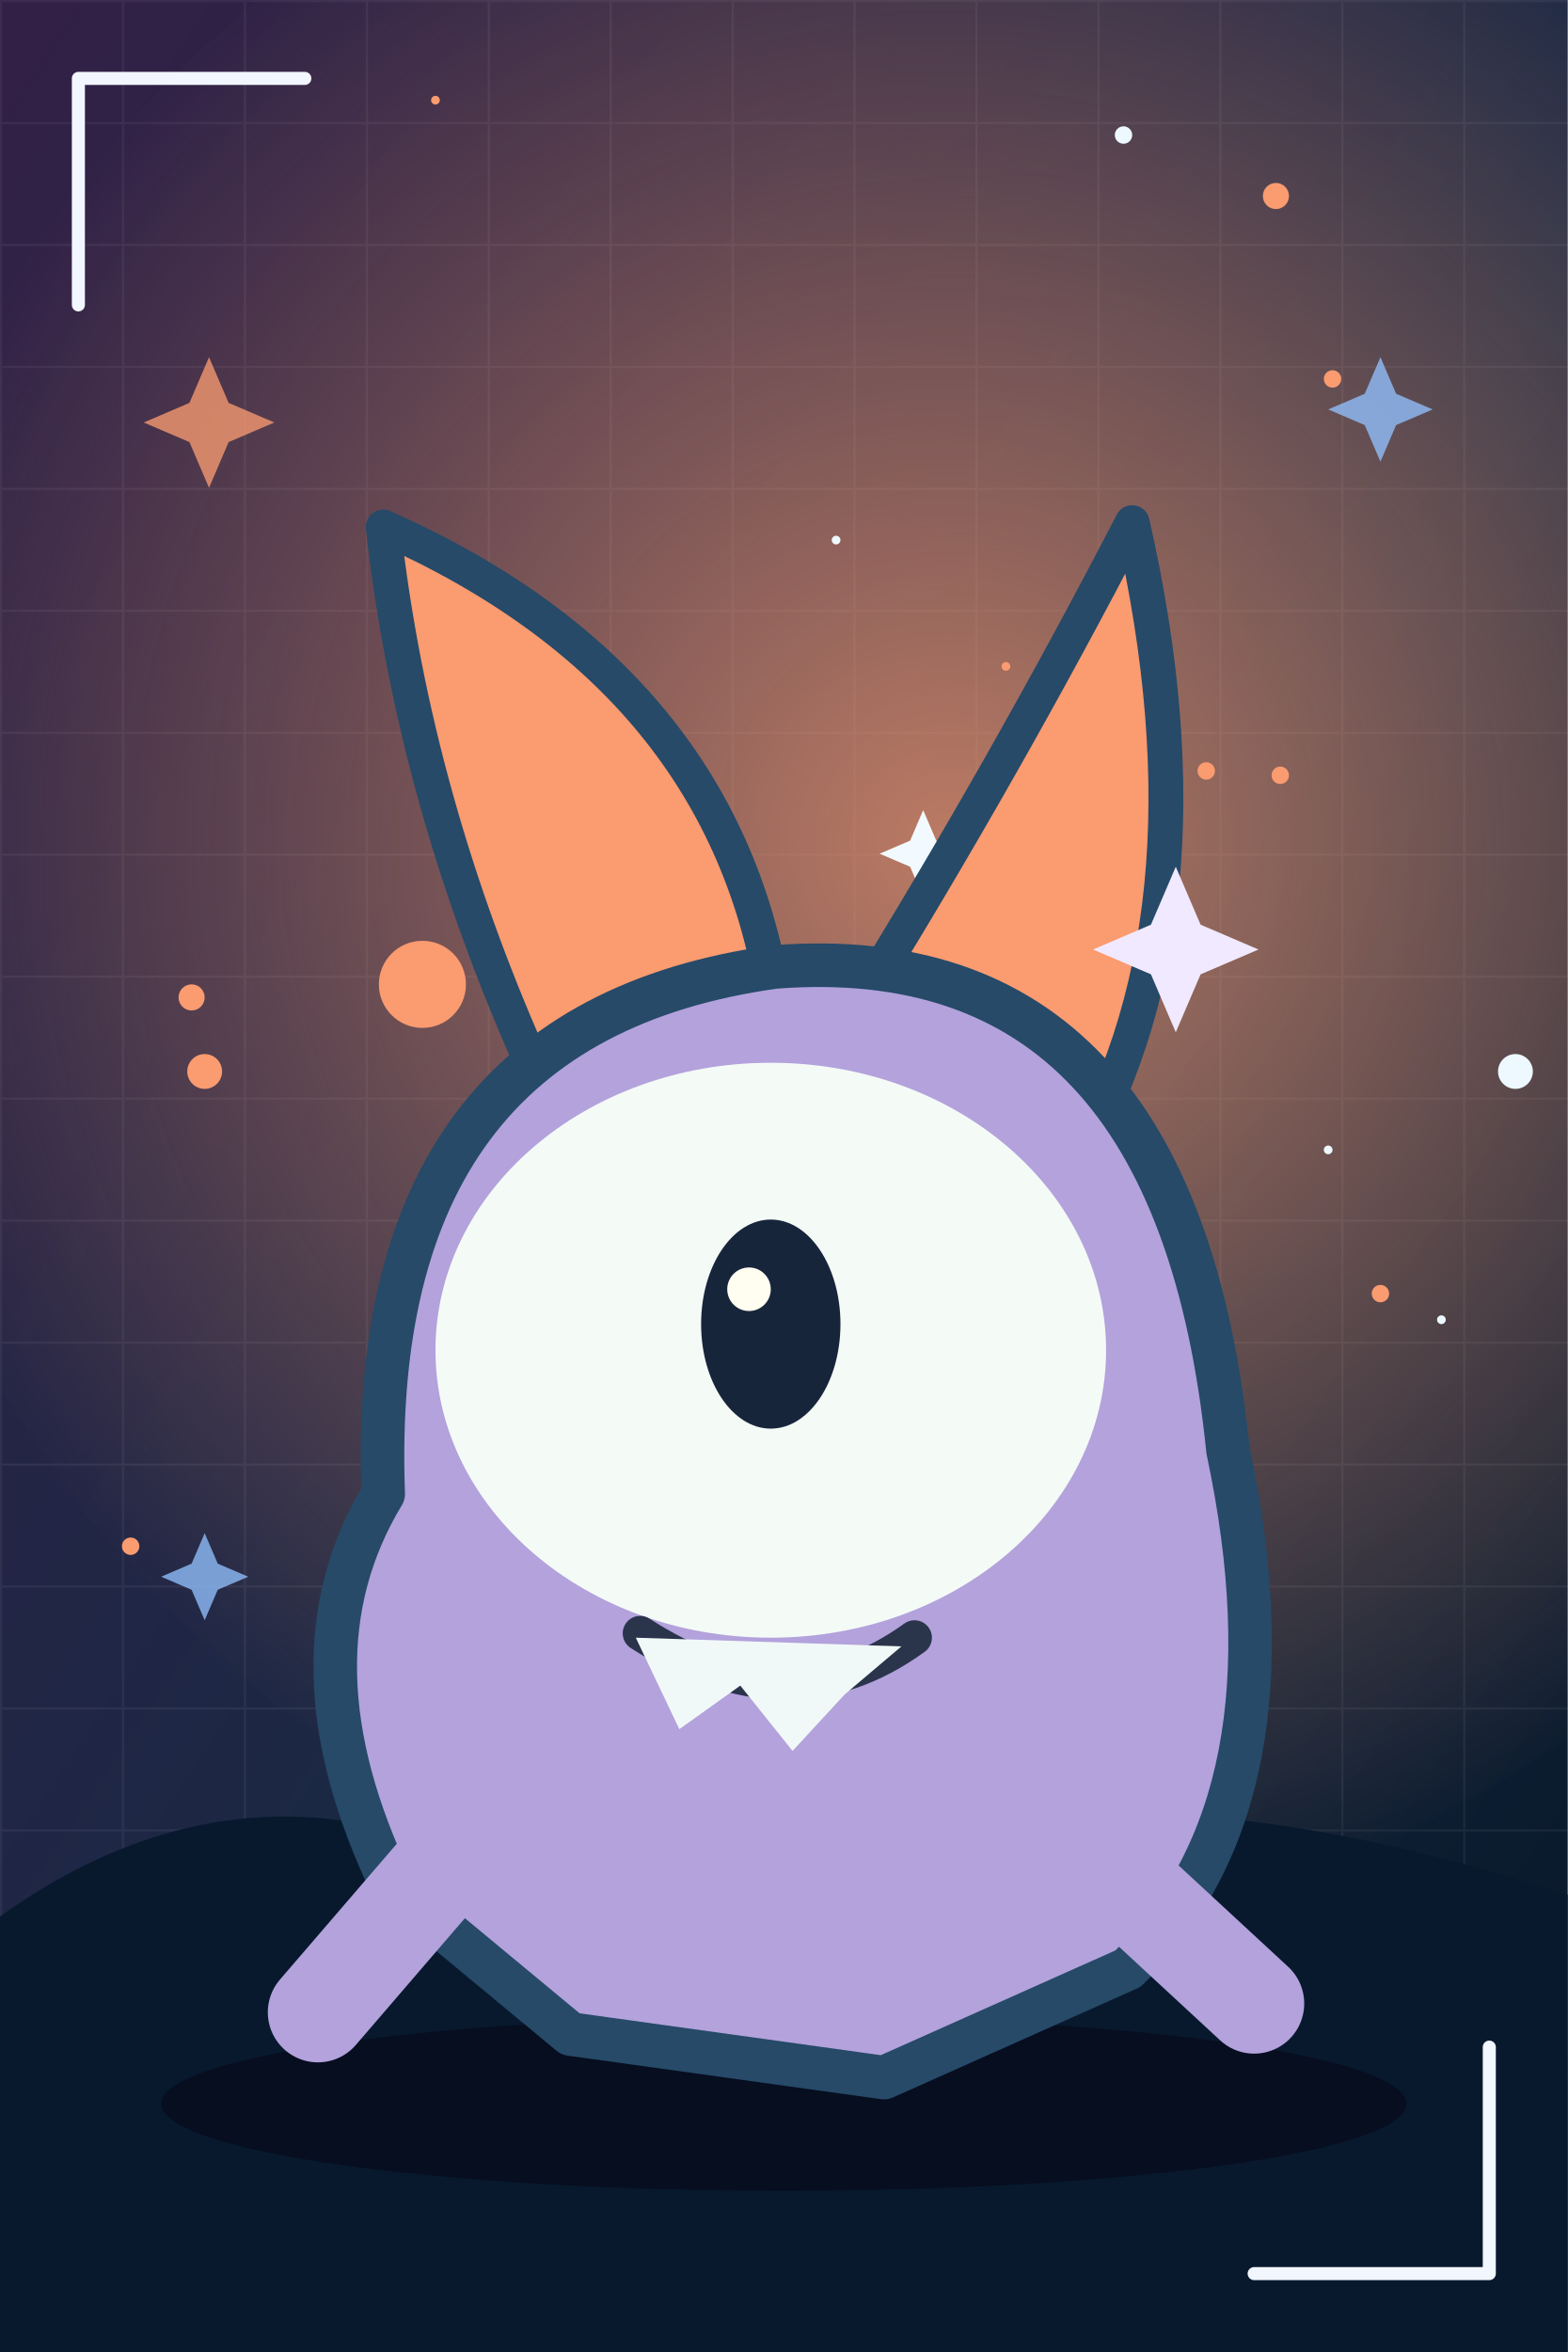
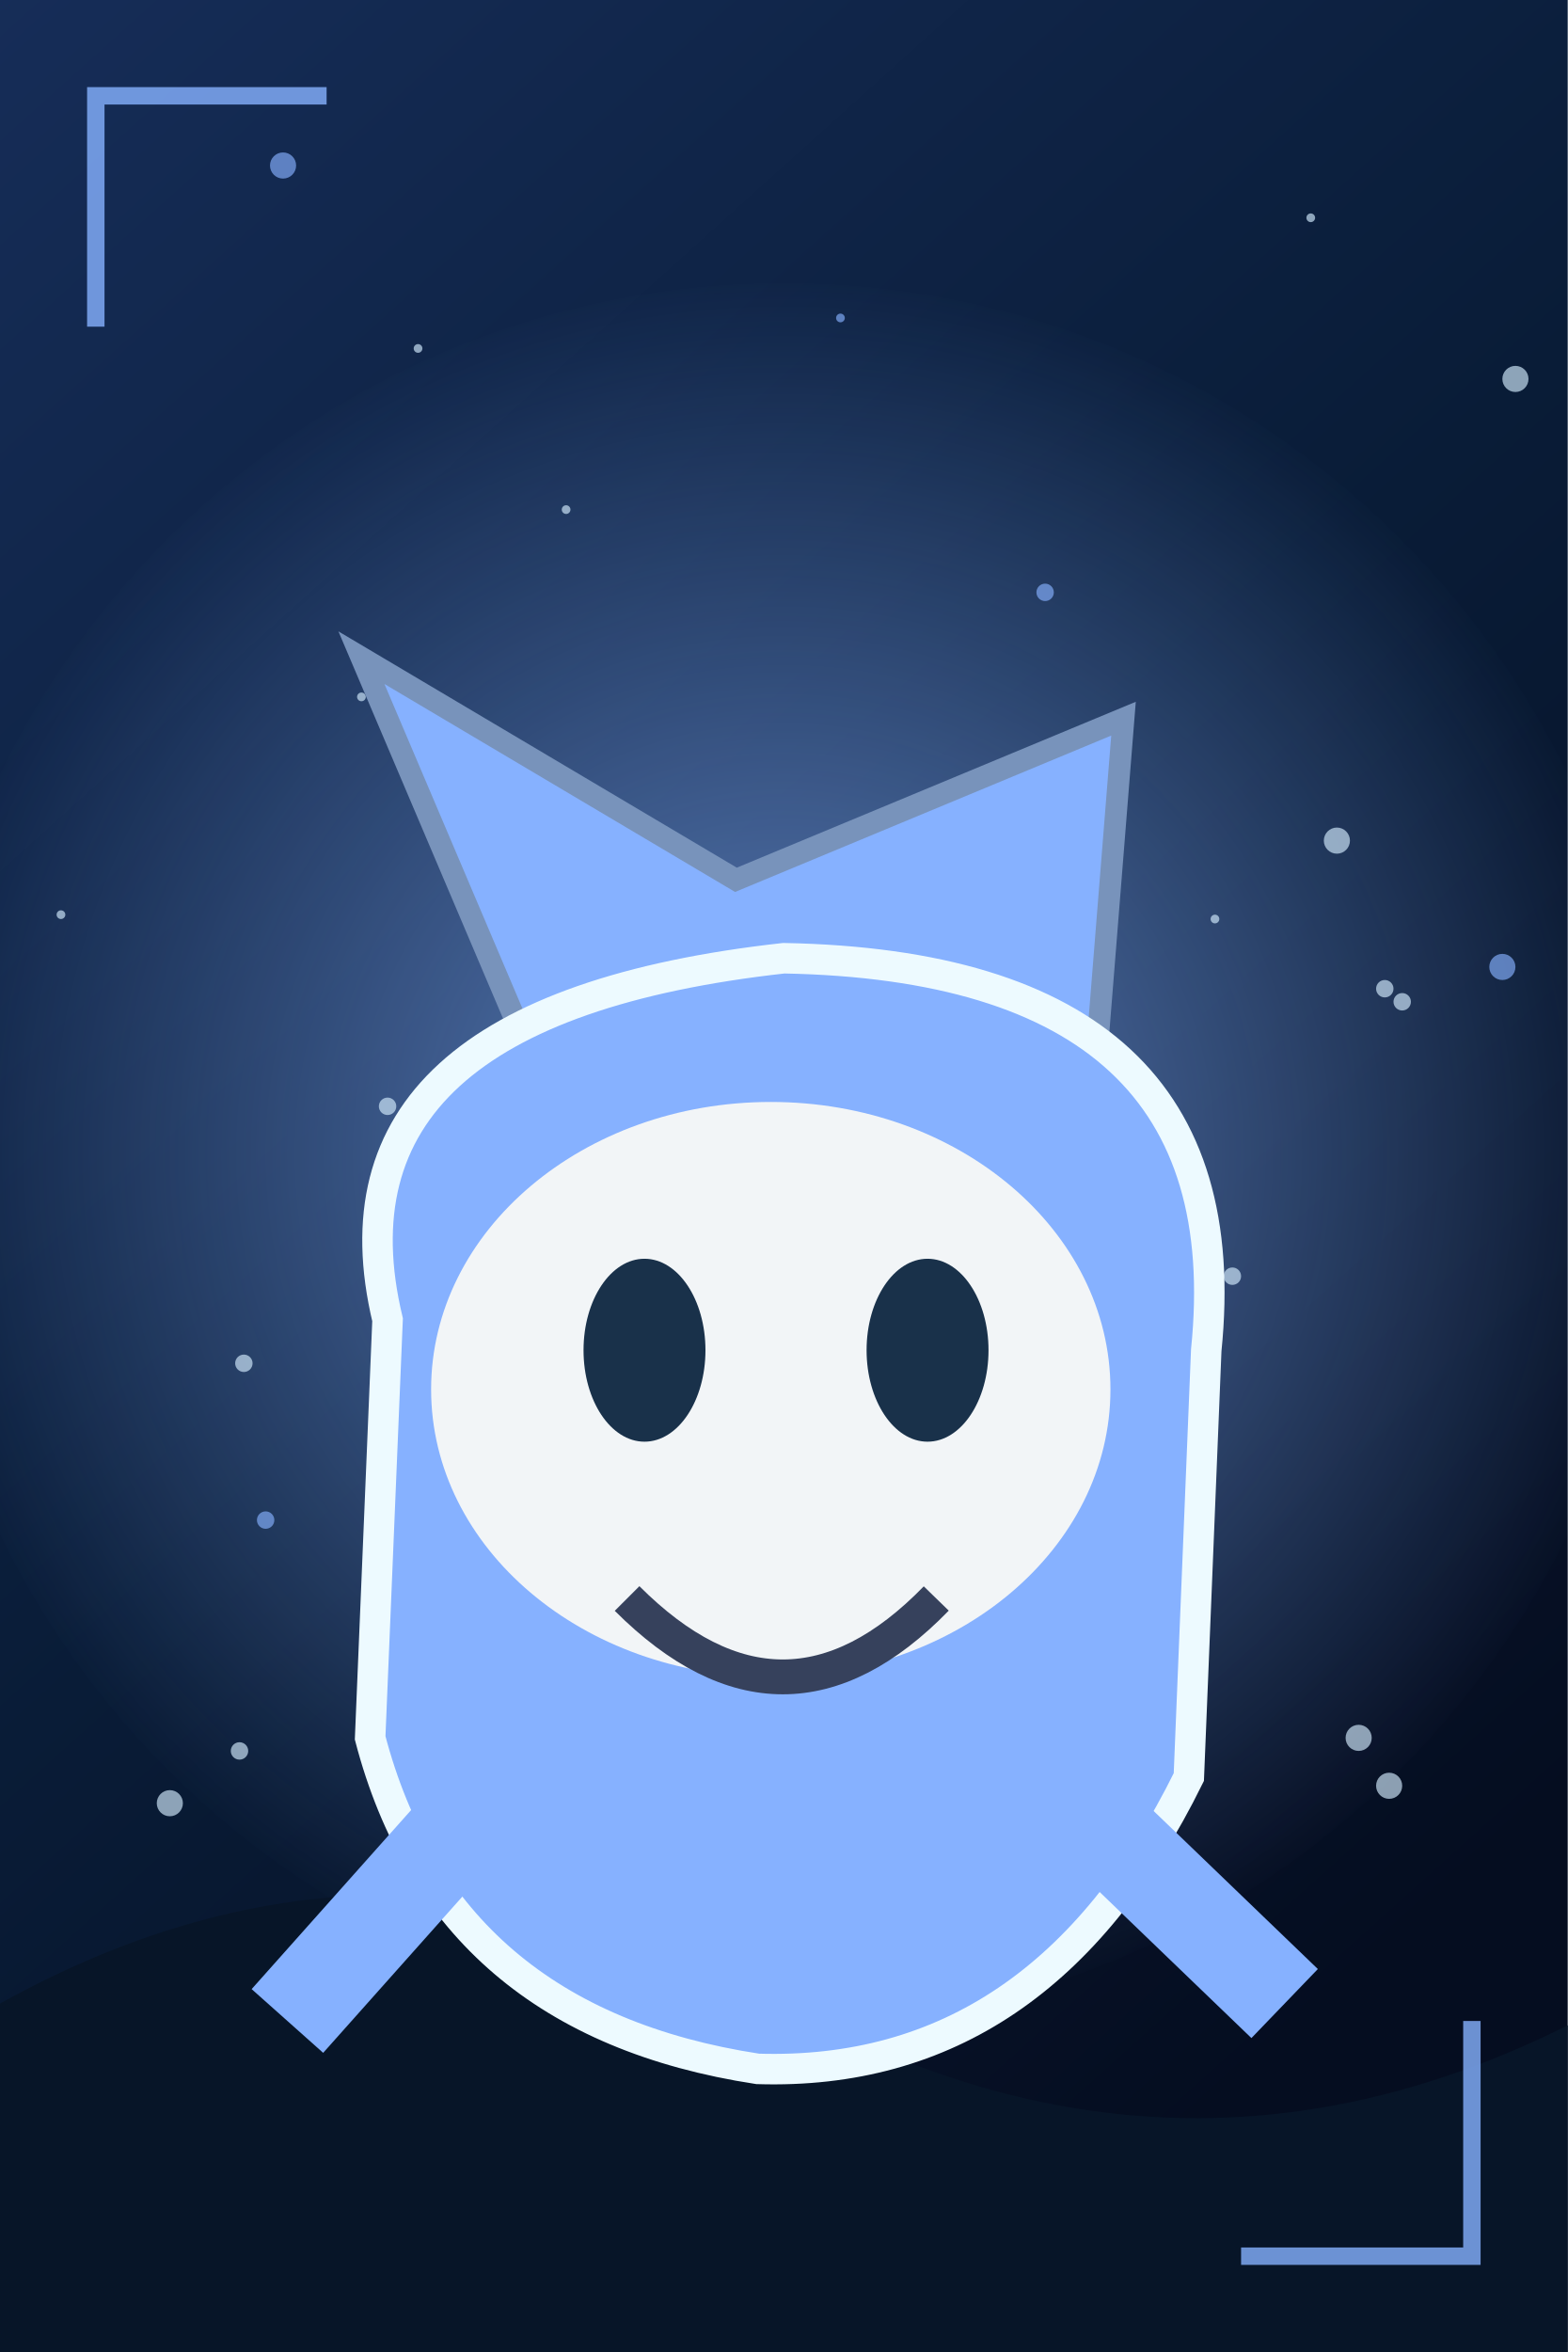
<svg xmlns="http://www.w3.org/2000/svg" width="360" height="540" viewBox="0 0 360 540" role="img" aria-label="Drachenwurzel">
  <defs>
-     <linearGradient id="sky" x2="1" y2="1">
-       <stop stop-color="#332046" />
-       <stop offset=".57" stop-color="#172944" />
-       <stop offset="1" stop-color="#071626" />
+     <linearGradient id="night" x2=".6" y2="1">
+       <stop stop-color="#162d58" />
+       <stop offset=".55" stop-color="#091c37" />
+       <stop offset="1" stop-color="#050d20" />
    </linearGradient>
-     <radialGradient id="glow">
-       <stop stop-color="#fa9b70" stop-opacity=".72" />
-       <stop offset="1" stop-color="#fa9b70" stop-opacity="0" />
+     <radialGradient id="h">
+       <stop stop-color="#86b1ff" stop-opacity=".68" />
+       <stop offset="1" stop-color="#86b1ff" stop-opacity="0" />
    </radialGradient>
-     <linearGradient id="skin" x2="1" y2="1">
-       <stop stop-color="#ffe8cf" />
-       <stop offset=".6" stop-color="#ebbaa9" />
-       <stop offset="1" stop-color="#bf8f91" />
-     </linearGradient>
-     <linearGradient id="metal" x2="1" y2="1">
-       <stop stop-color="#fff7cb" />
-       <stop offset=".18" stop-color="#91c1ff" />
-       <stop offset=".6" stop-color="#fa9b70" />
-       <stop offset="1" stop-color="#394d60" />
-     </linearGradient>
-     <linearGradient id="cloth" x2="0" y2="1">
-       <stop stop-color="#fa9b70" />
-       <stop offset="1" stop-color="#182c59" />
-     </linearGradient>
-     <pattern id="grid" width="28" height="28" patternUnits="userSpaceOnUse">
-       <path d="M28 0H0V28" fill="none" stroke="#ffffff" stroke-opacity=".055" />
-     </pattern>
  </defs>
-   <rect x="0" y="0" width="360" height="540" rx="0" fill="url(#sky)" stroke="none" stroke-width="0" />
-   <rect x="0" y="0" width="360" height="540" rx="0" fill="url(#grid)" stroke="none" stroke-width="0" />
-   <circle cx="217" cy="194" r="250" fill="url(#glow)" stroke="none" stroke-width="0" />
-   <circle cx="27" cy="433" r="1" fill="#edf9ff" stroke="none" stroke-width="0" />
-   <circle cx="174" cy="360" r="2" fill="#fa9b70" stroke="none" stroke-width="0" />
-   <circle cx="123" cy="215" r="3" fill="#fa9b70" stroke="none" stroke-width="0" />
-   <circle cx="305" cy="264" r="1" fill="#edf9ff" stroke="none" stroke-width="0" />
-   <circle cx="259" cy="366" r="3" fill="#fa9b70" stroke="none" stroke-width="0" />
-   <circle cx="27" cy="430" r="2" fill="#fa9b70" stroke="none" stroke-width="0" />
-   <circle cx="259" cy="354" r="2" fill="#edf9ff" stroke="none" stroke-width="0" />
-   <circle cx="317" cy="297" r="2" fill="#fa9b70" stroke="none" stroke-width="0" />
-   <circle cx="277" cy="177" r="2" fill="#fa9b70" stroke="none" stroke-width="0" />
-   <circle cx="331" cy="303" r="1" fill="#edf9ff" stroke="none" stroke-width="0" />
-   <circle cx="306" cy="87" r="2" fill="#fa9b70" stroke="none" stroke-width="0" />
-   <circle cx="44" cy="229" r="3" fill="#fa9b70" stroke="none" stroke-width="0" />
-   <circle cx="348" cy="246" r="4" fill="#edf9ff" stroke="none" stroke-width="0" />
-   <circle cx="47" cy="246" r="4" fill="#fa9b70" stroke="none" stroke-width="0" />
-   <circle cx="294" cy="178" r="2" fill="#fa9b70" stroke="none" stroke-width="0" />
-   <circle cx="192" cy="124" r="1" fill="#edf9ff" stroke="none" stroke-width="0" />
-   <circle cx="231" cy="153" r="1" fill="#fa9b70" stroke="none" stroke-width="0" />
-   <circle cx="293" cy="45" r="3" fill="#fa9b70" stroke="none" stroke-width="0" />
-   <circle cx="258" cy="31" r="2" fill="#edf9ff" stroke="none" stroke-width="0" />
-   <circle cx="211" cy="247" r="2" fill="#fa9b70" stroke="none" stroke-width="0" />
-   <circle cx="102" cy="136" r="1" fill="#fa9b70" stroke="none" stroke-width="0" />
-   <circle cx="137" cy="178" r="2" fill="#edf9ff" stroke="none" stroke-width="0" />
-   <circle cx="266" cy="355" r="1" fill="#fa9b70" stroke="none" stroke-width="0" />
-   <circle cx="100" cy="23" r="1" fill="#fa9b70" stroke="none" stroke-width="0" />
-   <circle cx="190" cy="317" r="1" fill="#edf9ff" stroke="none" stroke-width="0" />
-   <circle cx="118" cy="247" r="2" fill="#fa9b70" stroke="none" stroke-width="0" />
-   <circle cx="30" cy="355" r="2" fill="#fa9b70" stroke="none" stroke-width="0" />
-   <circle cx="186" cy="367" r="1" fill="#edf9ff" stroke="none" stroke-width="0" />
-   <path d="M155 379L157.1 383.9L162 386L157.1 388.1L155 393L152.9 388.1L148 386L152.9 383.9Z" fill="#f2faff" stroke="none" stroke-width="0" stroke-linecap="round" stroke-linejoin="round" />
-   <path d="M212 186L215.0 193.0L222 196L215.0 199.0L212 206L209.0 199.0L202 196L209.0 193.0Z" fill="#f2faff" stroke="none" stroke-width="0" stroke-linecap="round" stroke-linejoin="round" />
-   <path d="M108 337L109.5 340.5L113 342L109.5 343.5L108 347L106.5 343.5L103 342L106.5 340.5Z" fill="#f2faff" stroke="none" stroke-width="0" stroke-linecap="round" stroke-linejoin="round" />
-   <path d="M0 440 Q70 390 145 449 Q225 391 360 435V540H0Z" fill="#08192e" stroke="none" stroke-width="0" stroke-linecap="round" stroke-linejoin="round" />
-   <ellipse cx="180" cy="483" rx="143" ry="20" fill="#060e20" />
-   <path d="M123 246Q95 184 88 121Q167 156 178 231M197 231Q231 176 260 120Q281 212 245 270" fill="#fa9b70" stroke="#264a68" stroke-width="8" stroke-linecap="round" stroke-linejoin="round" />
-   <path d="M88 343Q84 235 178 222Q270 215 282 333Q299 413 259 452L203 477 131 467 90 433Q65 381 88 343Z" fill="#b3a2dc" stroke="#264a68" stroke-width="10" stroke-linecap="round" stroke-linejoin="round" />
-   <ellipse cx="177" cy="310" rx="77" ry="66" fill="#f4faf6" />
-   <ellipse cx="177.0" cy="304" rx="16" ry="24" fill="#17253b" />
-   <circle cx="172.0" cy="296" r="5" fill="#fffef0" stroke="none" stroke-width="0" />
-   <path d="M147 375Q181 397 210 376" fill="none" stroke="#2a344b" stroke-width="8" stroke-linecap="round" stroke-linejoin="round" />
-   <path d="M146 376L156 397 170 387 182 402 194 389 207 378Z" fill="#f1f9f8" stroke="none" stroke-width="0" stroke-linecap="round" stroke-linejoin="round" />
-   <path d="M110 419L73 462M248 423L288 460" fill="none" stroke="#b3a2dc" stroke-width="23" stroke-linecap="round" stroke-linejoin="round" />
-   <circle cx="97" cy="226" r="10" fill="#fa9b70" stroke="none" stroke-width="0" />
-   <path d="M270 199L275.7 212.3L289 218L275.7 223.7L270 237L264.3 223.7L251 218L264.3 212.3Z" fill="#f0e9ff" stroke="none" stroke-width="0" stroke-linecap="round" stroke-linejoin="round" />
-   <path d="M18 18V70 M18 18H70M342 470V522M342 522H288" fill="none" stroke="#f2f6ff" stroke-width="3" stroke-linecap="round" stroke-linejoin="round" />
-   <g opacity=".77">
-     <path d="M48 82L52.5 92.5L63 97L52.5 101.5L48 112L43.5 101.5L33 97L43.5 92.5Z" fill="#fa9b70" stroke="none" stroke-width="0" stroke-linecap="round" stroke-linejoin="round" />
-     <path d="M317 82L320.6 90.4L329 94L320.6 97.6L317 106L313.4 97.6L305 94L313.4 90.4Z" fill="#91c1ff" stroke="none" stroke-width="0" stroke-linecap="round" stroke-linejoin="round" />
-     <path d="M47 352L50.0 359.0L57 362L50.0 365.0L47 372L44.0 365.0L37 362L44.0 359.0Z" fill="#91c1ff" stroke="none" stroke-width="0" stroke-linecap="round" stroke-linejoin="round" />
-   </g>
+   <rect width="360" height="540" fill="url(#night)" />
+   <circle cx="180" cy="265" r="200" fill="url(#h)" />
+   <path d="M0 460Q90 410 180 460T360 465V540H0Z" fill="#071528" />
+   <circle cx="193" cy="73" r="1" fill="#86b1ff" opacity=".65" />
+   <circle cx="318" cy="227" r="2" fill="#d4edff" opacity=".65" />
+   <circle cx="39" cy="414" r="3" fill="#d4edff" opacity=".65" />
+   <circle cx="83" cy="160" r="1" fill="#d4edff" opacity=".65" />
+   <circle cx="240" cy="136" r="2" fill="#86b1ff" opacity=".65" />
+   <circle cx="228" cy="220" r="3" fill="#d4edff" opacity=".65" />
+   <circle cx="96" cy="80" r="1" fill="#d4edff" opacity=".65" />
+   <circle cx="283" cy="293" r="2" fill="#d4edff" opacity=".65" />
+   <circle cx="217" cy="248" r="3" fill="#86b1ff" opacity=".65" />
+   <circle cx="279" cy="211" r="1" fill="#d4edff" opacity=".65" />
+   <circle cx="89" cy="254" r="2" fill="#d4edff" opacity=".65" />
+   <circle cx="319" cy="410" r="3" fill="#d4edff" opacity=".65" />
+   <circle cx="194" cy="456" r="1" fill="#86b1ff" opacity=".65" />
+   <circle cx="322" cy="230" r="2" fill="#d4edff" opacity=".65" />
+   <circle cx="348" cy="87" r="3" fill="#d4edff" opacity=".65" />
+   <circle cx="191" cy="453" r="1" fill="#d4edff" opacity=".65" />
+   <circle cx="102" cy="164" r="2" fill="#86b1ff" opacity=".65" />
+   <circle cx="259" cy="392" r="3" fill="#d4edff" opacity=".65" />
+   <circle cx="14" cy="210" r="1" fill="#d4edff" opacity=".65" />
+   <circle cx="88" cy="364" r="2" fill="#d4edff" opacity=".65" />
+   <circle cx="65" cy="38" r="3" fill="#86b1ff" opacity=".65" />
+   <circle cx="301" cy="50" r="1" fill="#d4edff" opacity=".65" />
+   <circle cx="114" cy="274" r="2" fill="#d4edff" opacity=".65" />
+   <circle cx="307" cy="193" r="3" fill="#d4edff" opacity=".65" />
+   <circle cx="181" cy="202" r="1" fill="#86b1ff" opacity=".65" />
+   <circle cx="56" cy="313" r="2" fill="#d4edff" opacity=".65" />
+   <circle cx="237" cy="238" r="3" fill="#d4edff" opacity=".65" />
+   <circle cx="250" cy="171" r="1" fill="#d4edff" opacity=".65" />
+   <circle cx="61" cy="349" r="2" fill="#86b1ff" opacity=".65" />
+   <circle cx="312" cy="399" r="3" fill="#d4edff" opacity=".65" />
+   <circle cx="130" cy="117" r="1" fill="#d4edff" opacity=".65" />
+   <circle cx="55" cy="402" r="2" fill="#d4edff" opacity=".65" />
+   <circle cx="345" cy="222" r="3" fill="#86b1ff" opacity=".65" />
+   <circle cx="236" cy="343" r="1" fill="#d4edff" opacity=".65" />
+   <circle cx="181" cy="269" r="2" fill="#d4edff" opacity=".65" />
+   <path d="M120 238L83 151L169 202L258 165L252 240Z" fill="#86b1ff" stroke="#7893bb" stroke-width="5" />
+   <path d="M89 303Q72 232 180 220Q286 222 277 310L273 408Q239 477 174 475Q102 464 85 399Z" fill="#86b1ff" stroke="#edfaff" stroke-width="7" />
+   <ellipse cx="177" cy="319" rx="78" ry="66" fill="#f2f5f7" />
+   <ellipse cx="148" cy="310" rx="14" ry="21" fill="#19314a" />
+   <ellipse cx="213" cy="310" rx="14" ry="21" fill="#19314a" />
+   <path d="M144 367Q180 403 215 367" fill="none" stroke="#36415c" stroke-width="8" />
+   <path d="M115 409L66 464M242 409L295 460" fill="none" stroke="#86b1ff" stroke-width="22" />
+   <path d="M22 75V22H75M285 518H338V464" fill="none" stroke="#86b1ff" stroke-width="4" opacity=".8" />
</svg>
